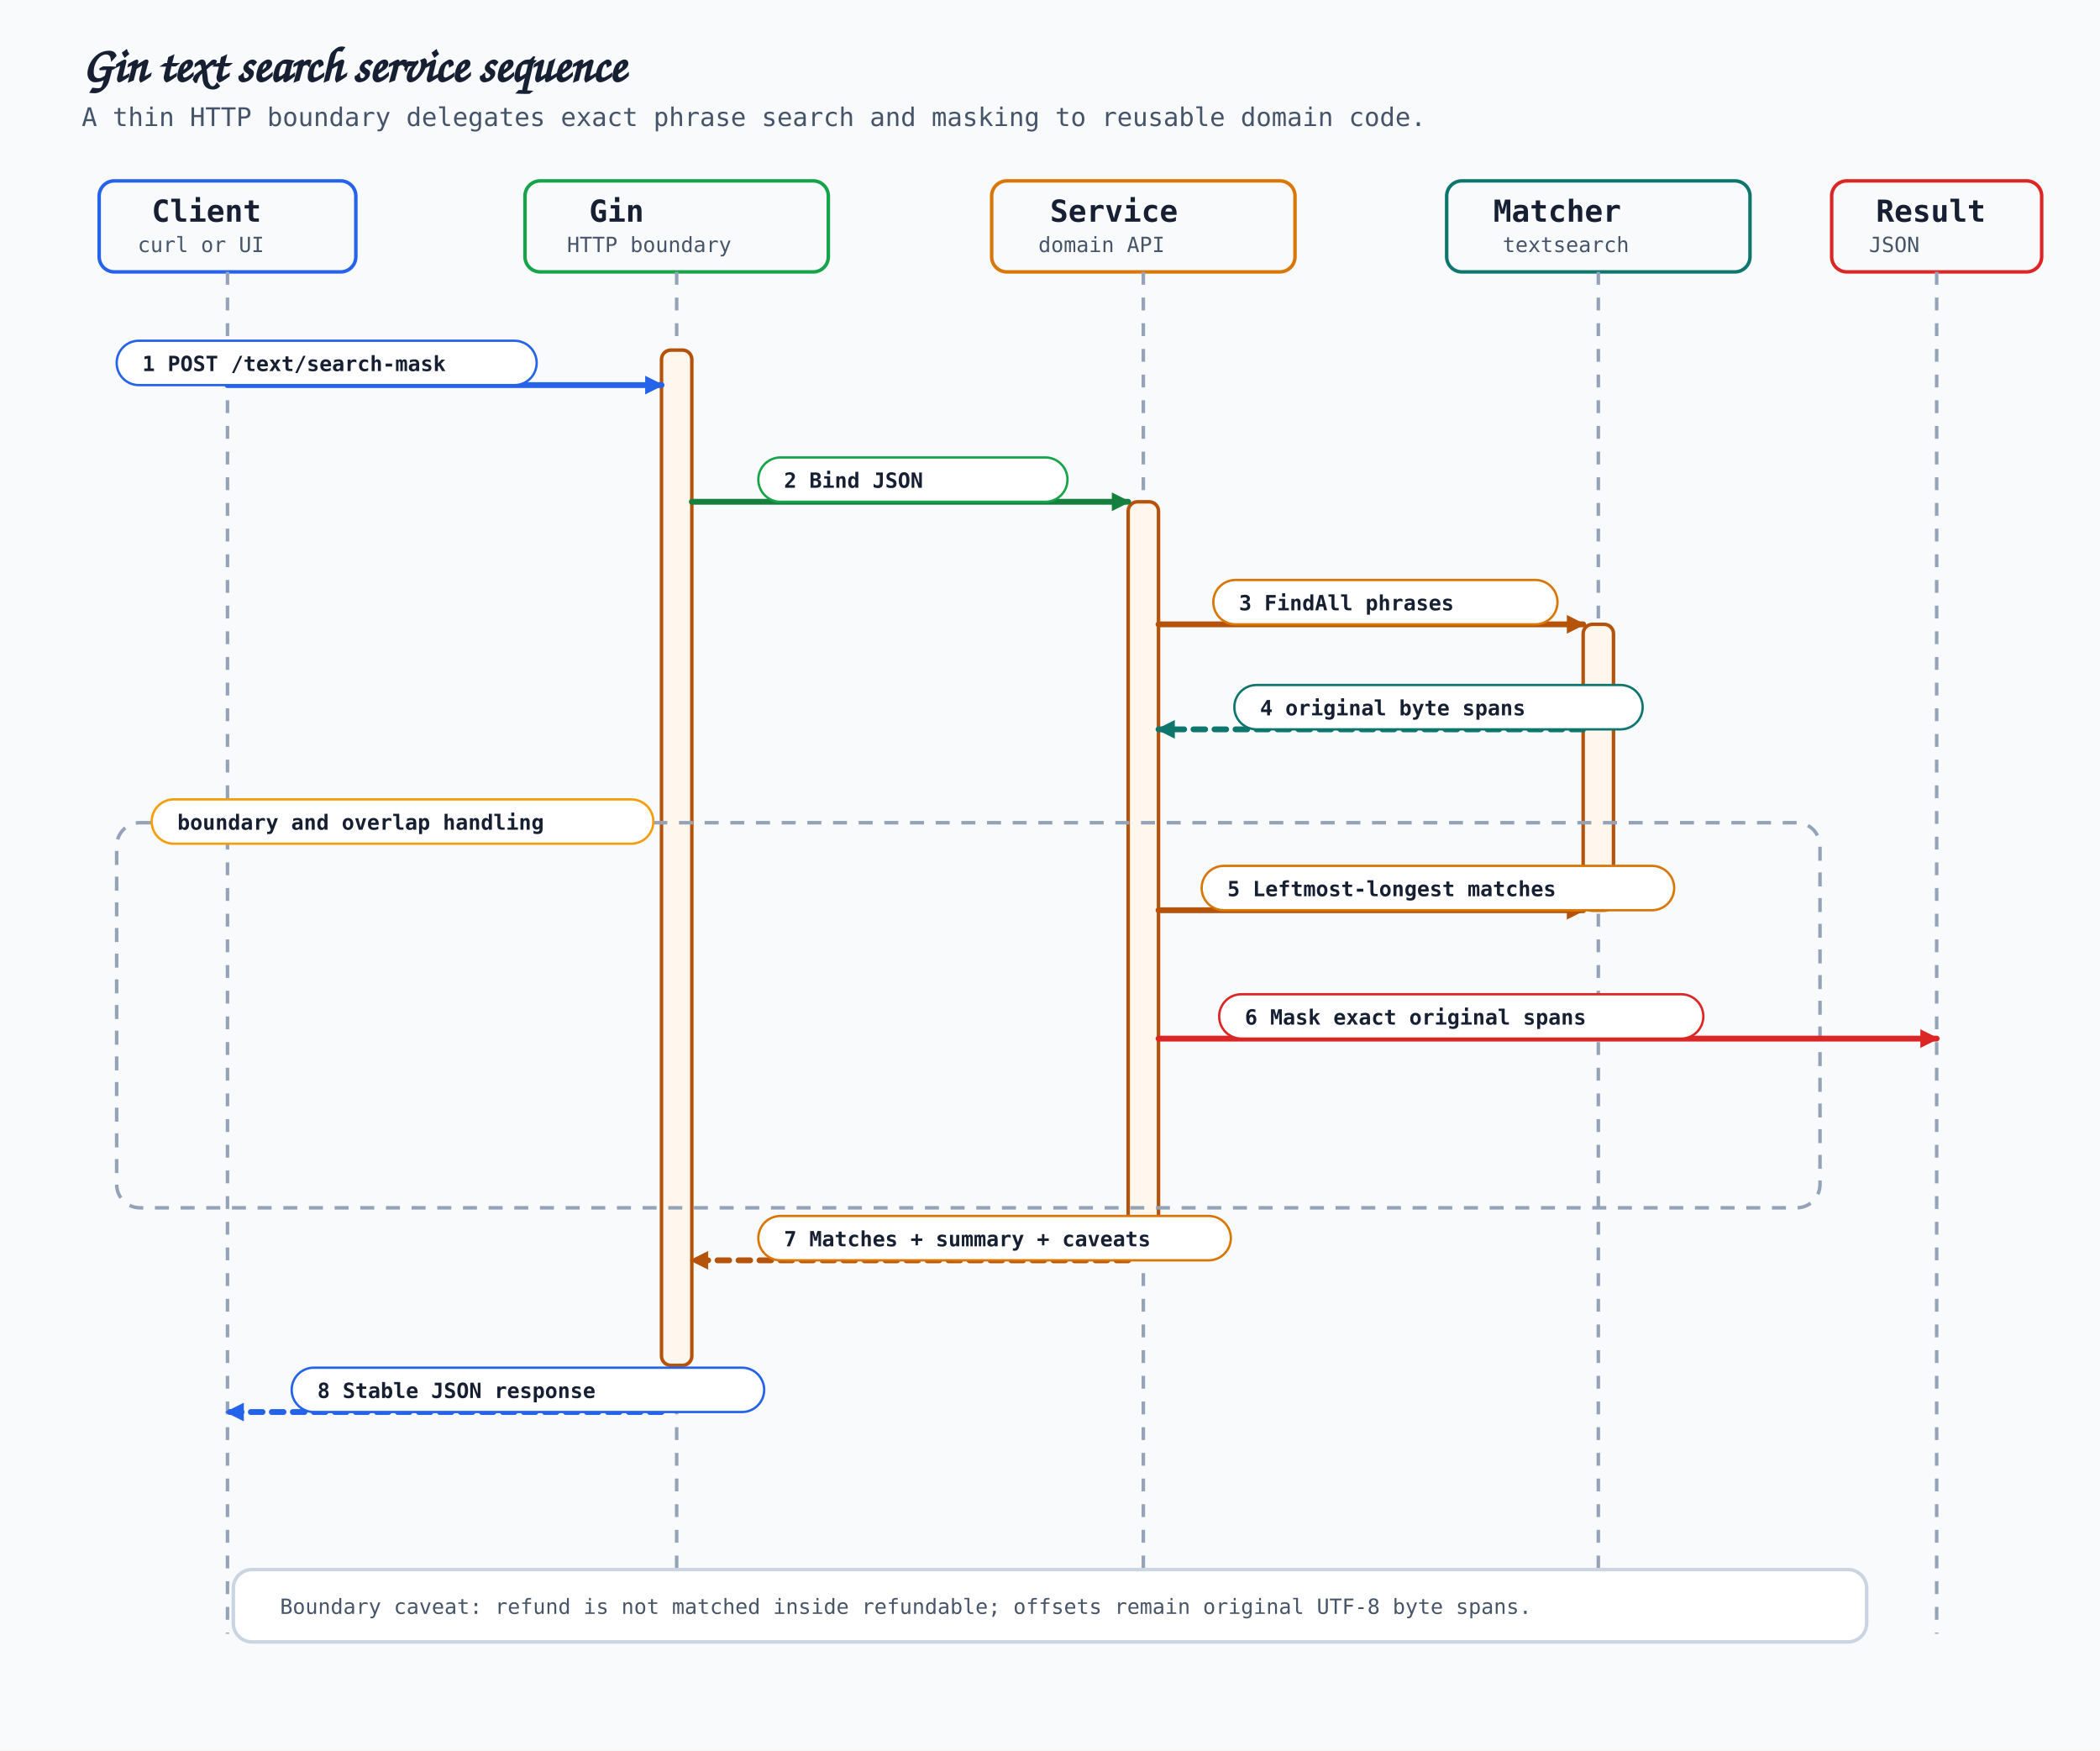
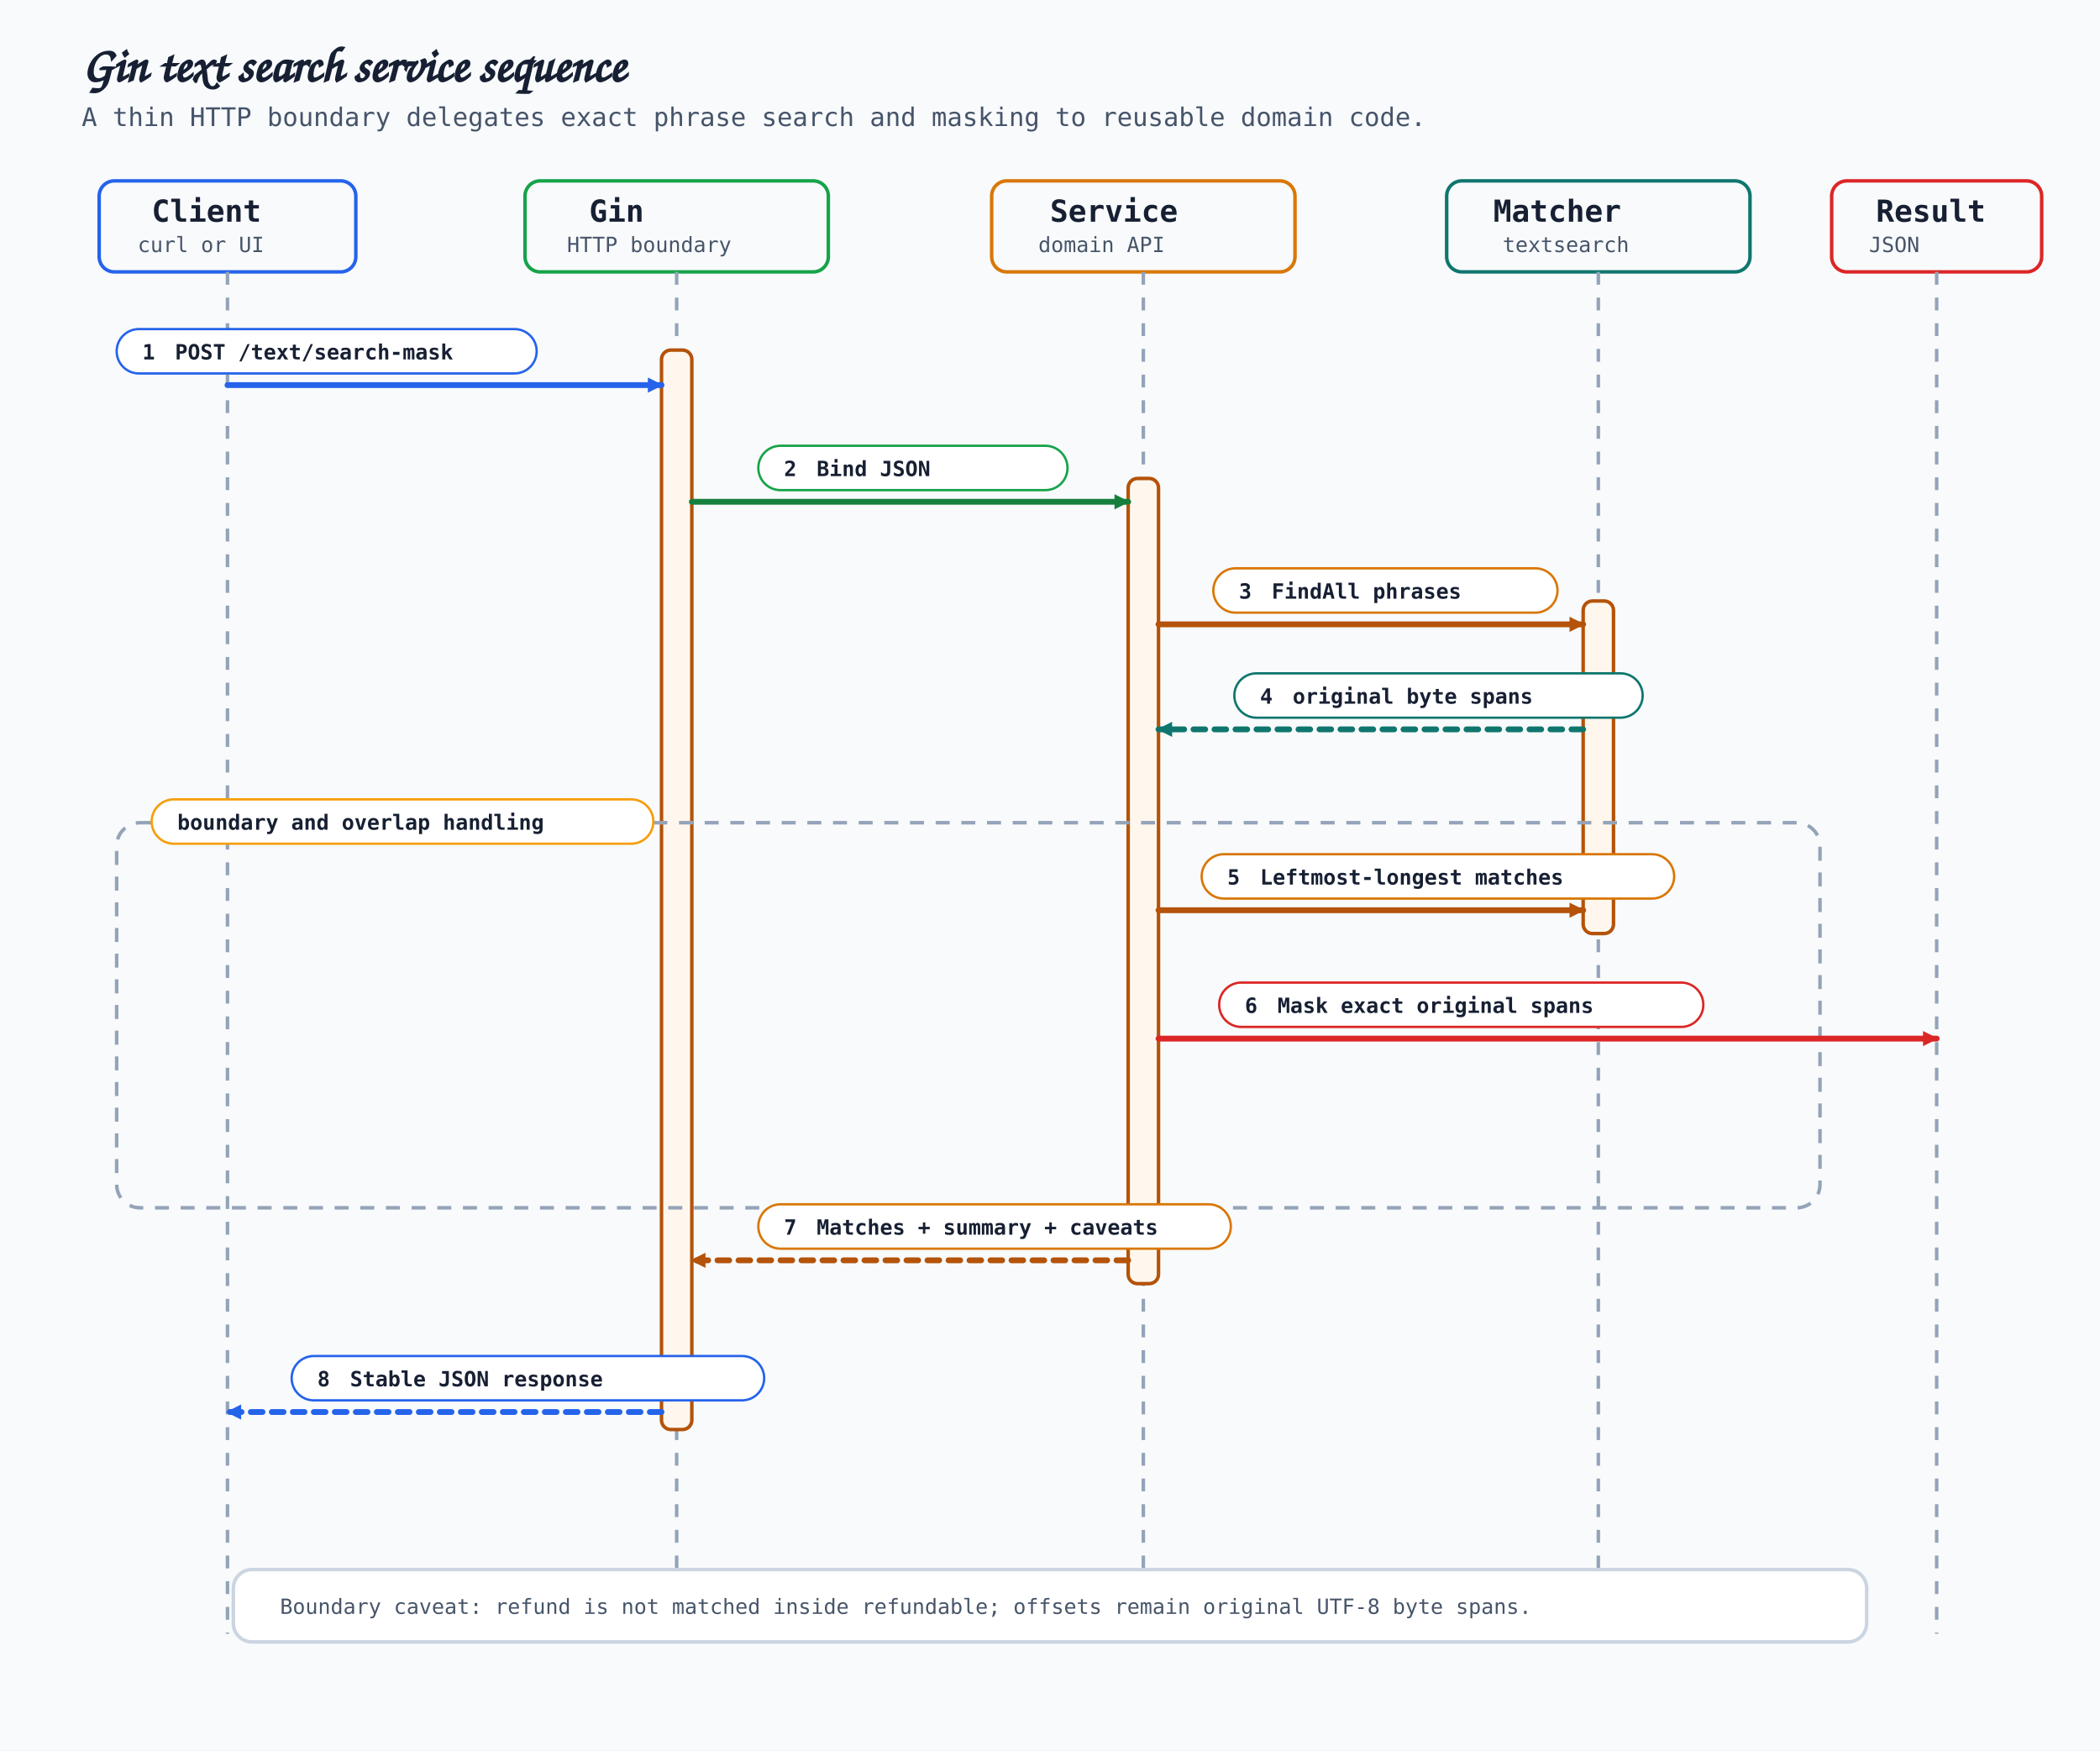
<svg xmlns="http://www.w3.org/2000/svg" width="1800" height="1500" viewBox="0 0 1800 1500" role="img" aria-labelledby="title desc">
  <defs>
    <style>
      text { font-family: "Comic Mono", "Architects Daughter", "Comic Sans MS", monospace; fill: #172033; }
      .title { font-family: "Architects Daughter", "Comic Mono", cursive; font-size: 42px; font-weight: 700; }
      .subtitle { font-size: 22px; fill: #46546a; }
      .head { fill: #f8fafc; stroke-width: 3; }
      .client { stroke: #2563eb; }
      .gin { stroke: #16a34a; }
      .service { stroke: #d97706; }
      .matcher { stroke: #0f766e; }
      .result { stroke: #dc2626; }
      .head-text { font-size: 26px; font-weight: 700; }
      .small { font-size: 18px; fill: #475569; }
      .lifeline { stroke: #94a3b8; stroke-width: 3; stroke-dasharray: 11 11; }
      .activation { fill: #fff7ed; stroke: #b45309; stroke-width: 3; }
      .message { fill: none; stroke-width: 5; stroke-linecap: round; }
      .msg-blue { stroke: #2563eb; marker-end: url(#arrow-blue); }
      .msg-green { stroke: #15803d; marker-end: url(#arrow-green); }
      .msg-amber { stroke: #b45309; marker-end: url(#arrow-amber); }
      .msg-teal { stroke: #0f766e; marker-end: url(#arrow-teal); }
      .msg-red { stroke: #dc2626; marker-end: url(#arrow-red); }
      .return { stroke-dasharray: 10 8; }
      .pill { fill: #ffffff; stroke-width: 2; }
      .pill-text { font-size: 18px; font-weight: 700; }
      .frame { fill: none; stroke: #94a3b8; stroke-width: 3; stroke-dasharray: 12 10; }
      .frame-label { fill: #ffffff; stroke: #f59e0b; stroke-width: 2; }
      .note { fill: #ffffff; stroke: #cbd5e1; stroke-width: 3; }
    </style>
-     <marker id="arrow-blue" markerWidth="16" markerHeight="16" refX="14" refY="8" orient="auto" markerUnits="userSpaceOnUse">
-       <path d="M 0 0 L 16 8 L 0 16 z" fill="#2563eb" />
+     <marker id="arrow-blue" markerWidth="13" markerHeight="13" refX="9" refY="5" orient="auto" markerUnits="userSpaceOnUse" viewBox="0 0 10 10">
+       <path d="M 0 0 L 10 5 L 0 10 Z" fill="#2563eb" stroke="none" stroke-dasharray="none" />
    </marker>
-     <marker id="arrow-green" markerWidth="16" markerHeight="16" refX="14" refY="8" orient="auto" markerUnits="userSpaceOnUse">
-       <path d="M 0 0 L 16 8 L 0 16 z" fill="#15803d" />
+     <marker id="arrow-green" markerWidth="13" markerHeight="13" refX="9" refY="5" orient="auto" markerUnits="userSpaceOnUse" viewBox="0 0 10 10">
+       <path d="M 0 0 L 10 5 L 0 10 Z" fill="#15803d" stroke="none" stroke-dasharray="none" />
    </marker>
-     <marker id="arrow-amber" markerWidth="16" markerHeight="16" refX="14" refY="8" orient="auto" markerUnits="userSpaceOnUse">
-       <path d="M 0 0 L 16 8 L 0 16 z" fill="#b45309" />
+     <marker id="arrow-amber" markerWidth="13" markerHeight="13" refX="9" refY="5" orient="auto" markerUnits="userSpaceOnUse" viewBox="0 0 10 10">
+       <path d="M 0 0 L 10 5 L 0 10 Z" fill="#b45309" stroke="none" stroke-dasharray="none" />
    </marker>
-     <marker id="arrow-teal" markerWidth="16" markerHeight="16" refX="14" refY="8" orient="auto" markerUnits="userSpaceOnUse">
-       <path d="M 0 0 L 16 8 L 0 16 z" fill="#0f766e" />
+     <marker id="arrow-teal" markerWidth="13" markerHeight="13" refX="9" refY="5" orient="auto" markerUnits="userSpaceOnUse" viewBox="0 0 10 10">
+       <path d="M 0 0 L 10 5 L 0 10 Z" fill="#0f766e" stroke="none" stroke-dasharray="none" />
    </marker>
-     <marker id="arrow-red" markerWidth="16" markerHeight="16" refX="14" refY="8" orient="auto" markerUnits="userSpaceOnUse">
-       <path d="M 0 0 L 16 8 L 0 16 z" fill="#dc2626" />
+     <marker id="arrow-red" markerWidth="13" markerHeight="13" refX="9" refY="5" orient="auto" markerUnits="userSpaceOnUse" viewBox="0 0 10 10">
+       <path d="M 0 0 L 10 5 L 0 10 Z" fill="#dc2626" stroke="none" stroke-dasharray="none" />
    </marker>
  </defs>
  <rect width="1800" height="1500" fill="#f8fafc" />
  <text class="title" x="70" y="70">Gin text search service sequence</text>
  <text class="subtitle" x="70" y="108">A thin HTTP boundary delegates exact phrase search and masking to reusable domain code.</text>
-   <rect class="head client" x="85" y="155" width="220" height="78" rx="13" />
-   <text class="head-text" x="130" y="190">Client</text>
+   <rect class="head header client" x="85" y="155" width="220" height="78" rx="13" />
+   <text class="head-text participant" x="130" y="190">Client</text>
  <text class="small" x="118" y="216">curl or UI</text>
-   <rect class="head gin" x="450" y="155" width="260" height="78" rx="13" />
-   <text class="head-text" x="505" y="190">Gin</text>
+   <rect class="head header gin" x="450" y="155" width="260" height="78" rx="13" />
+   <text class="head-text participant" x="505" y="190">Gin</text>
  <text class="small" x="486" y="216">HTTP boundary</text>
-   <rect class="head service" x="850" y="155" width="260" height="78" rx="13" />
-   <text class="head-text" x="900" y="190">Service</text>
+   <rect class="head header service" x="850" y="155" width="260" height="78" rx="13" />
+   <text class="head-text participant" x="900" y="190">Service</text>
  <text class="small" x="890" y="216">domain API</text>
-   <rect class="head matcher" x="1240" y="155" width="260" height="78" rx="13" />
-   <text class="head-text" x="1280" y="190">Matcher</text>
+   <rect class="head header matcher" x="1240" y="155" width="260" height="78" rx="13" />
+   <text class="head-text participant" x="1280" y="190">Matcher</text>
  <text class="small" x="1288" y="216">textsearch</text>
-   <rect class="head result" x="1570" y="155" width="180" height="78" rx="13" />
-   <text class="head-text" x="1608" y="190">Result</text>
+   <rect class="head header result" x="1570" y="155" width="180" height="78" rx="13" />
+   <text class="head-text participant" x="1608" y="190">Result</text>
  <text class="small" x="1602" y="216">JSON</text>
  <line class="lifeline" x1="195" y1="233" x2="195" y2="1400" />
  <line class="lifeline" x1="580" y1="233" x2="580" y2="1400" />
  <line class="lifeline" x1="980" y1="233" x2="980" y2="1400" />
  <line class="lifeline" x1="1370" y1="233" x2="1370" y2="1400" />
  <line class="lifeline" x1="1660" y1="233" x2="1660" y2="1400" />
-   <rect class="activation" x="567" y="300" width="26" height="870" rx="8" />
-   <rect class="activation" x="967" y="430" width="26" height="620" rx="8" />
-   <rect class="activation" x="1357" y="535" width="26" height="245" rx="8" />
-   <path class="message msg-blue" d="M 195 330 H 567" />
-   <rect class="pill client" x="100" y="292" width="360" height="38" rx="19" />
-   <text class="pill-text" x="122" y="318">1 POST /text/search-mask</text>
-   <path class="message msg-green" d="M 593 430 H 967" />
-   <rect class="pill gin" x="650" y="392" width="265" height="38" rx="19" />
-   <text class="pill-text" x="672" y="418">2 Bind JSON</text>
-   <path class="message msg-amber" d="M 993 535 H 1357" />
-   <rect class="pill service" x="1040" y="497" width="295" height="38" rx="19" />
-   <text class="pill-text" x="1062" y="523">3 FindAll phrases</text>
+   <rect class="activation" x="567" y="300" width="26" height="925" rx="8" />
+   <rect class="activation" x="967" y="410" width="26" height="690" rx="8" />
+   <rect class="activation" x="1357" y="515" width="26" height="285" rx="8" />
+   <path class="message call msg-blue" d="M 195 330 H 567" />
+   <rect class="pill label client" x="100" y="282" width="360" height="38" rx="19" />
+   <text class="pill-text num" x="122" y="308">1</text>
+   <text class="pill-text msg" x="150" y="308">POST /text/search-mask</text>
+   <path class="message call msg-green" d="M 593 430 H 967" />
+   <rect class="pill label gin" x="650" y="382" width="265" height="38" rx="19" />
+   <text class="pill-text num" x="672" y="408">2</text>
+   <text class="pill-text msg" x="700" y="408">Bind JSON</text>
+   <path class="message call msg-amber" d="M 993 535 H 1357" />
+   <rect class="pill label service" x="1040" y="487" width="295" height="38" rx="19" />
+   <text class="pill-text num" x="1062" y="513">3</text>
+   <text class="pill-text msg" x="1090" y="513">FindAll phrases</text>
  <path class="message msg-teal return" d="M 1357 625 H 993" />
-   <rect class="pill matcher" x="1058" y="587" width="350" height="38" rx="19" />
-   <text class="pill-text" x="1080" y="613">4 original byte spans</text>
+   <rect class="pill label matcher" x="1058" y="577" width="350" height="38" rx="19" />
+   <text class="pill-text num" x="1080" y="603">4</text>
+   <text class="pill-text msg" x="1108" y="603">original byte spans</text>
  <rect class="frame" x="100" y="705" width="1460" height="330" rx="20" />
  <rect class="frame-label" x="130" y="685" width="430" height="38" rx="19" />
  <text class="pill-text" x="152" y="711">boundary and overlap handling</text>
-   <path class="message msg-amber" d="M 993 780 H 1357" />
-   <rect class="pill service" x="1030" y="742" width="405" height="38" rx="19" />
-   <text class="pill-text" x="1052" y="768">5 Leftmost-longest matches</text>
-   <path class="message msg-red" d="M 993 890 H 1660" />
-   <rect class="pill result" x="1045" y="852" width="415" height="38" rx="19" />
-   <text class="pill-text" x="1067" y="878">6 Mask exact original spans</text>
+   <path class="message call msg-amber" d="M 993 780 H 1357" />
+   <rect class="pill label service" x="1030" y="732" width="405" height="38" rx="19" />
+   <text class="pill-text num" x="1052" y="758">5</text>
+   <text class="pill-text msg" x="1080" y="758">Leftmost-longest matches</text>
+   <path class="message fail msg-red" d="M 993 890 H 1660" />
+   <rect class="pill label result" x="1045" y="842" width="415" height="38" rx="19" />
+   <text class="pill-text num" x="1067" y="868">6</text>
+   <text class="pill-text msg" x="1095" y="868">Mask exact original spans</text>
  <path class="message msg-amber return" d="M 967 1080 H 593" />
-   <rect class="pill service" x="650" y="1042" width="405" height="38" rx="19" />
-   <text class="pill-text" x="672" y="1068">7 Matches + summary + caveats</text>
+   <rect class="pill label service" x="650" y="1032" width="405" height="38" rx="19" />
+   <text class="pill-text num" x="672" y="1058">7</text>
+   <text class="pill-text msg" x="700" y="1058">Matches + summary + caveats</text>
  <path class="message msg-blue return" d="M 567 1210 H 195" />
-   <rect class="pill client" x="250" y="1172" width="405" height="38" rx="19" />
-   <text class="pill-text" x="272" y="1198">8 Stable JSON response</text>
+   <rect class="pill label client" x="250" y="1162" width="405" height="38" rx="19" />
+   <text class="pill-text num" x="272" y="1188">8</text>
+   <text class="pill-text msg" x="300" y="1188">Stable JSON response</text>
  <rect class="note" x="200" y="1345" width="1400" height="62" rx="16" />
  <text class="small" x="240" y="1383">Boundary caveat: refund is not matched inside refundable; offsets remain original UTF-8 byte spans.</text>
</svg>
